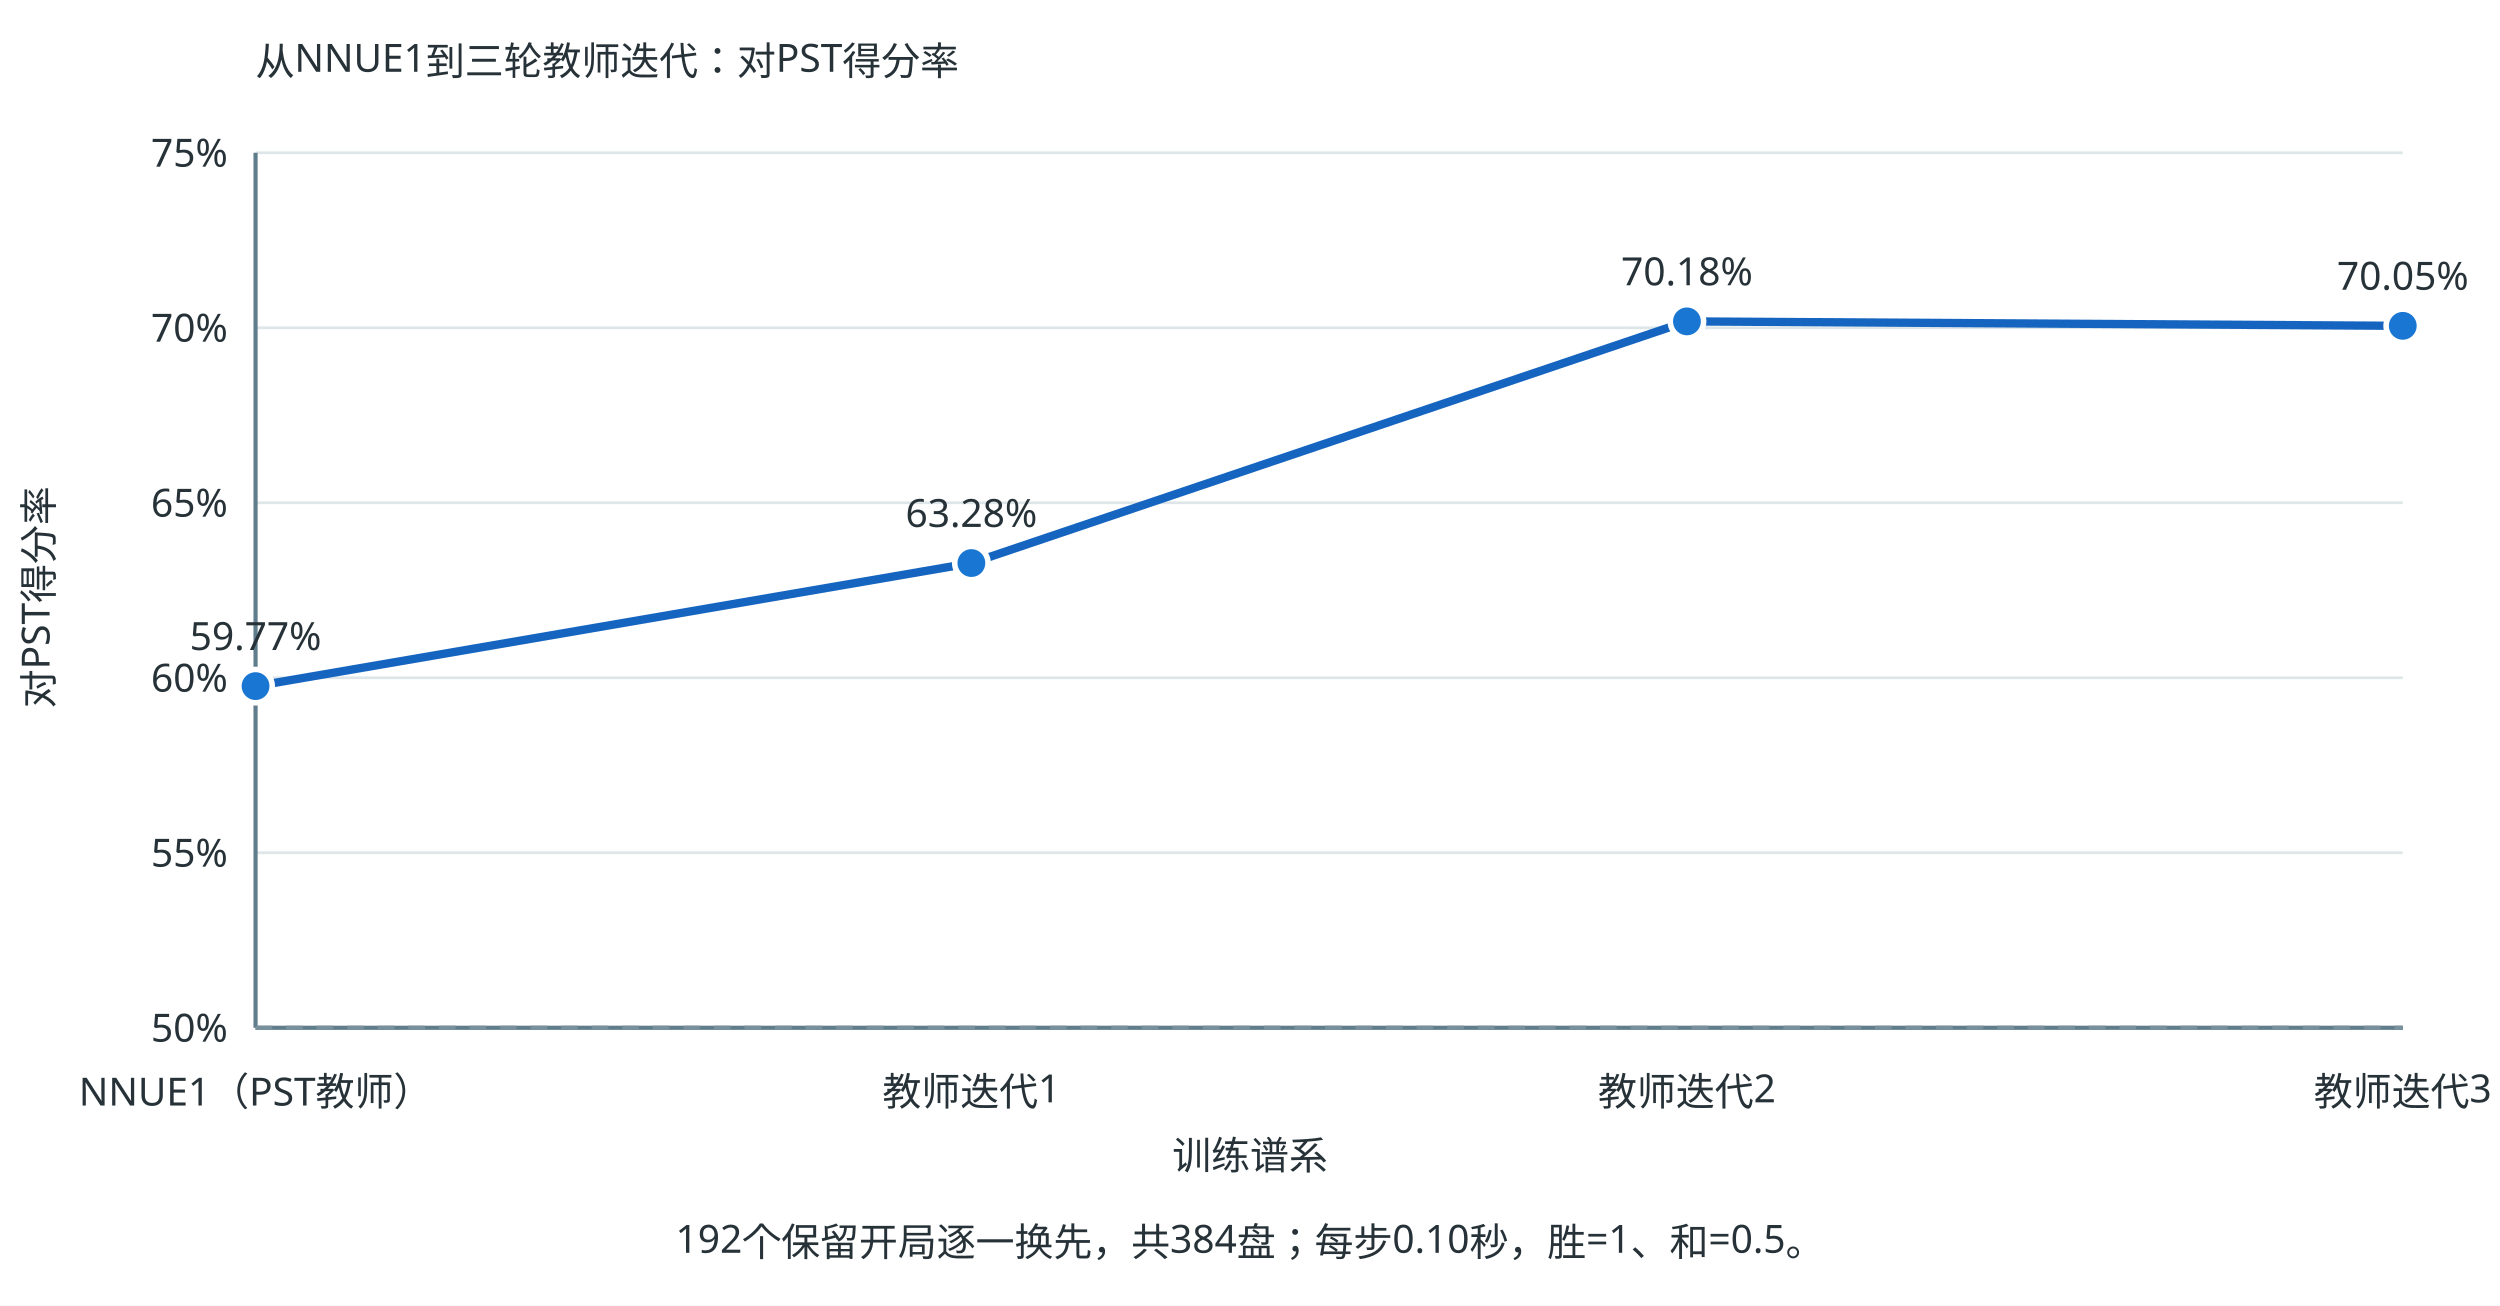
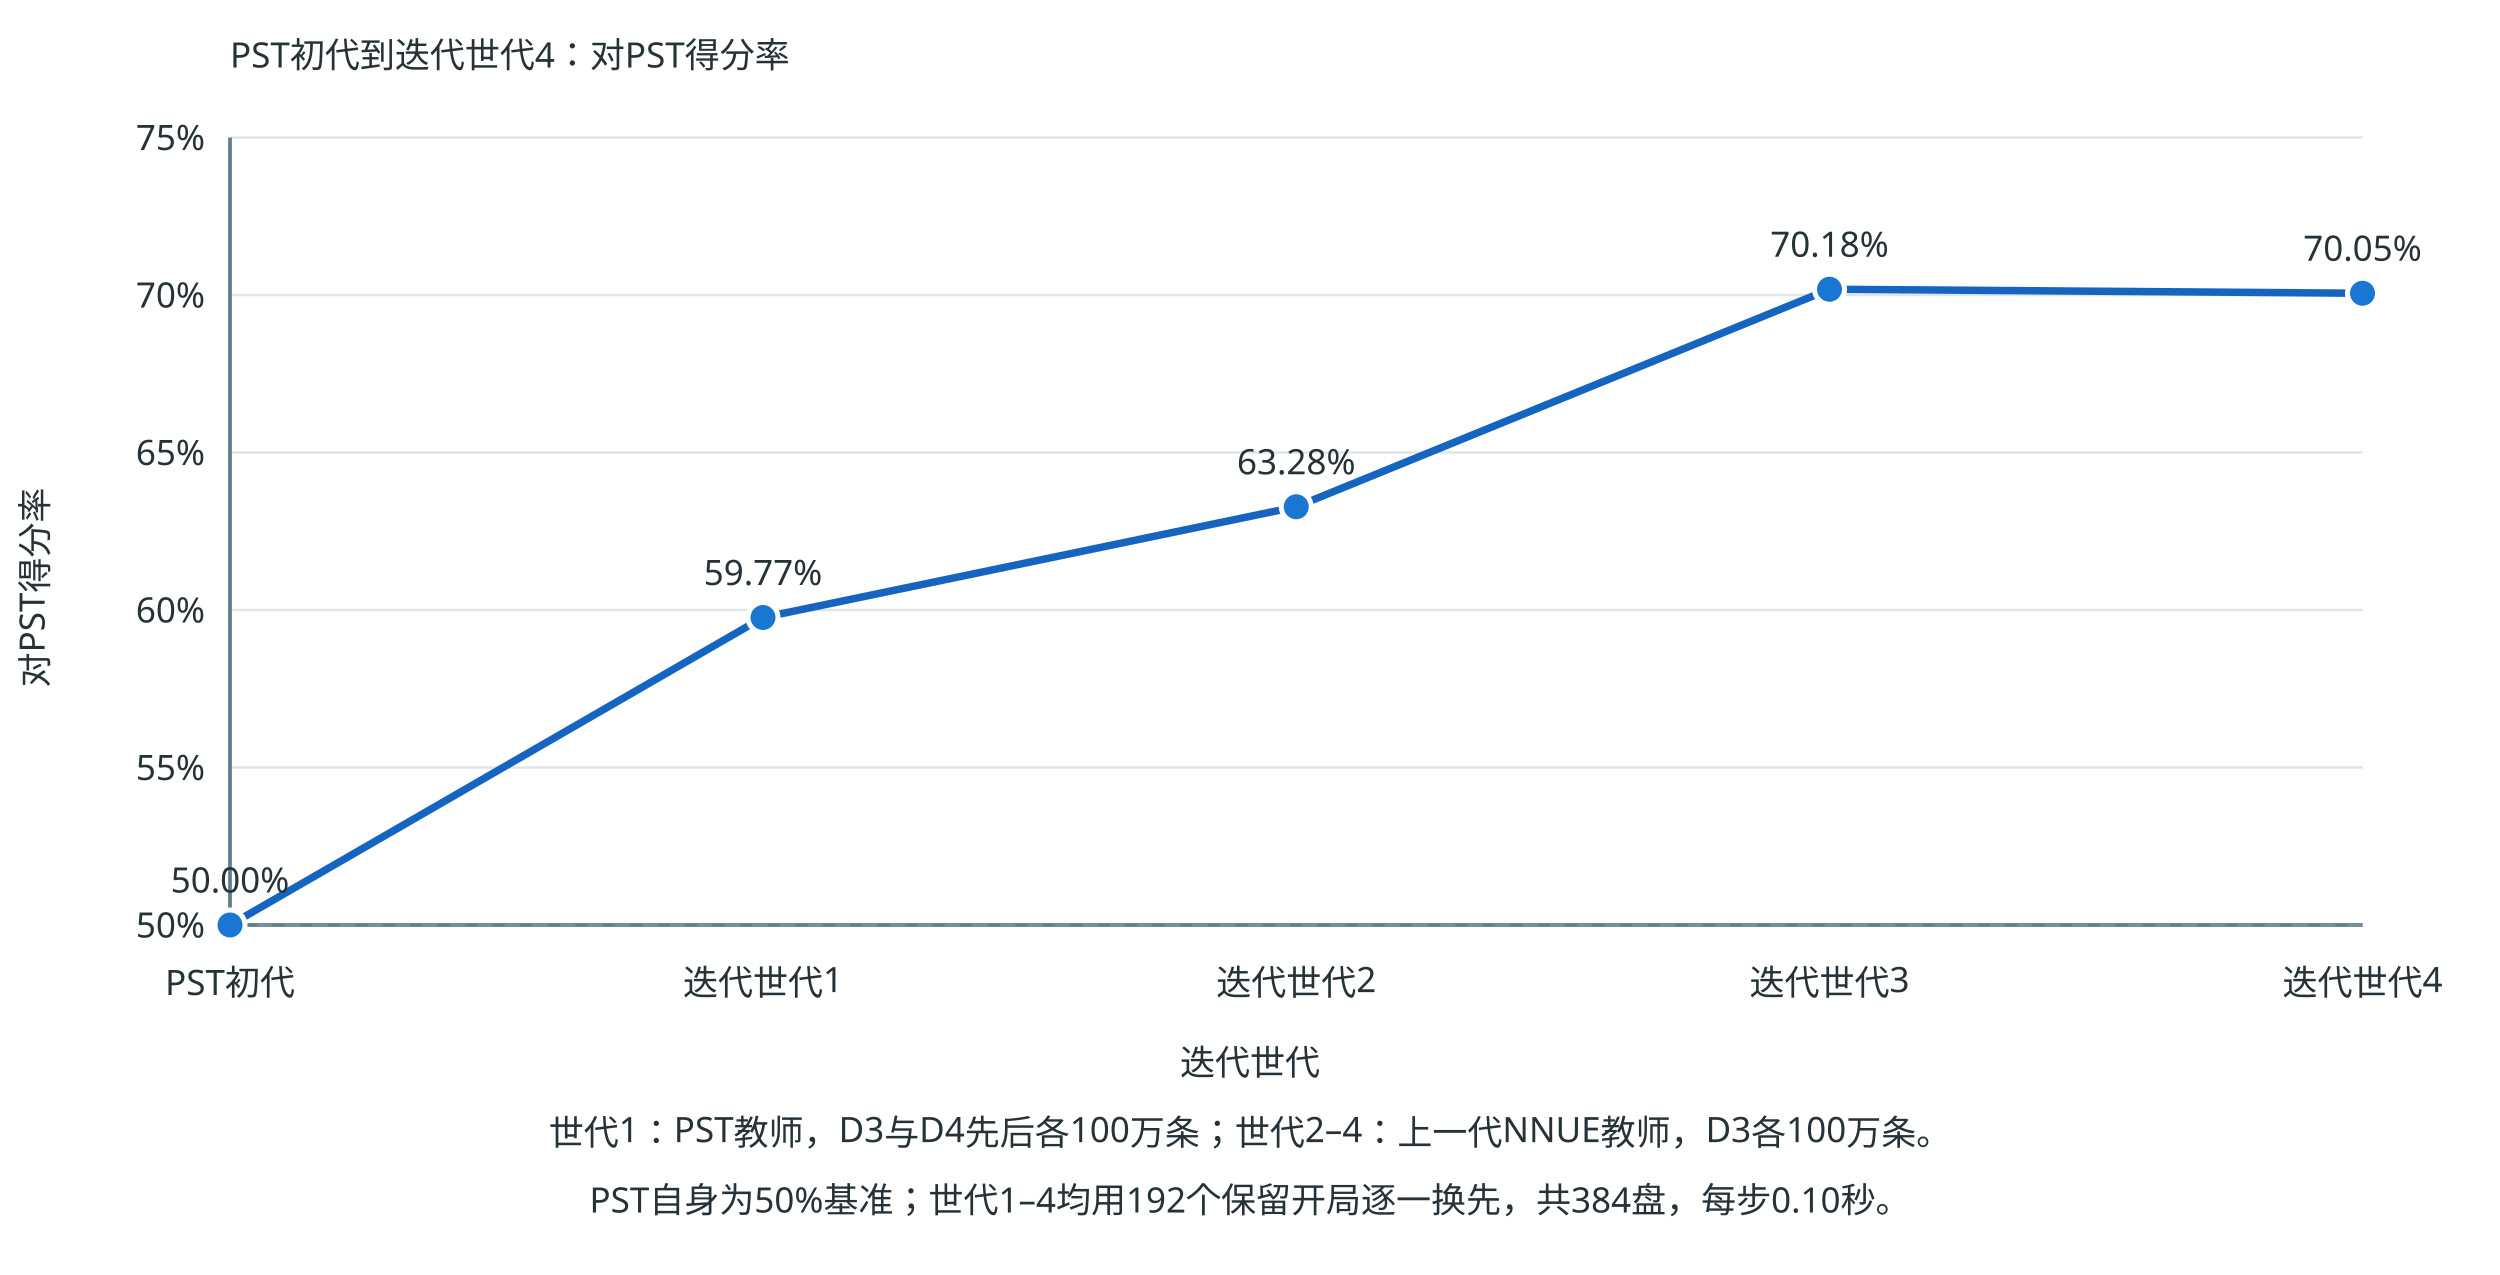
- <svg xmlns="http://www.w3.org/2000/svg" width="900" height="470" viewBox="0 0 900 470">
+ <svg xmlns="http://www.w3.org/2000/svg" width="1000" height="510" viewBox="0 0 1000 510">
  <style>text{font:14px system-ui,sans-serif;fill:#263238} .grid{stroke:#dfe6e9;stroke-width:1} .axis{stroke:#607d8b;stroke-width:1.5} .series{fill:none;stroke:#1565c0;stroke-width:3} .point{fill:#1976d2;stroke:white;stroke-width:2} .baseline{stroke:#78909c;stroke-width:1.5;stroke-dasharray:6 5}</style>
  <rect width="100%" height="100%" fill="white" />
-   <text x="92" y="27" font-size="20" font-weight="600">从NNUE1到三轮教师迭代：对PST得分率</text>
-   <line x1="92" y1="370.0" x2="865" y2="370.0" class="grid" />
+   <text x="92" y="27" font-size="20" font-weight="600">PST初代到迭代世代4：对PST得分率</text>
+   <line x1="92" y1="370.0" x2="945" y2="370.0" class="grid" />
  <text x="82" y="375.0" text-anchor="end">50%</text>
-   <line x1="92" y1="307.0" x2="865" y2="307.0" class="grid" />
+   <line x1="92" y1="307.0" x2="945" y2="307.0" class="grid" />
  <text x="82" y="312.0" text-anchor="end">55%</text>
-   <line x1="92" y1="244.0" x2="865" y2="244.0" class="grid" />
+   <line x1="92" y1="244.0" x2="945" y2="244.0" class="grid" />
  <text x="82" y="249.0" text-anchor="end">60%</text>
-   <line x1="92" y1="181.0" x2="865" y2="181.0" class="grid" />
+   <line x1="92" y1="181.0" x2="945" y2="181.0" class="grid" />
  <text x="82" y="186.0" text-anchor="end">65%</text>
-   <line x1="92" y1="118.0" x2="865" y2="118.0" class="grid" />
+   <line x1="92" y1="118.0" x2="945" y2="118.0" class="grid" />
  <text x="82" y="123.0" text-anchor="end">70%</text>
-   <line x1="92" y1="55.0" x2="865" y2="55.0" class="grid" />
+   <line x1="92" y1="55.0" x2="945" y2="55.0" class="grid" />
  <text x="82" y="60.0" text-anchor="end">75%</text>
  <line x1="92" y1="55" x2="92" y2="370" class="axis" />
-   <line x1="92" y1="370" x2="865" y2="370" class="axis" />
-   <line x1="92" y1="370.0" x2="865" y2="370.0" class="baseline" />
-   <polyline points="92.0,247.0 349.7,202.7 607.3,115.7 865.0,117.3" class="series" />
-   <circle cx="92.0" cy="247.0" r="6" class="point" />
-   <text x="92.0" y="234.0" text-anchor="middle">59.77%</text>
-   <text x="92.0" y="398" text-anchor="middle">NNUE1（PST教师）</text>
-   <circle cx="349.7" cy="202.7" r="6" class="point" />
-   <text x="349.7" y="189.7" text-anchor="middle">63.28%</text>
-   <text x="349.7" y="398" text-anchor="middle">教师迭代1</text>
-   <circle cx="607.3" cy="115.7" r="6" class="point" />
-   <text x="607.3" y="102.7" text-anchor="middle">70.18%</text>
-   <text x="607.3" y="398" text-anchor="middle">教师迭代2</text>
-   <circle cx="865.0" cy="117.3" r="6" class="point" />
-   <text x="865.0" y="104.3" text-anchor="middle">70.05%</text>
-   <text x="865.0" y="398" text-anchor="middle">教师迭代3</text>
-   <text x="450.0" y="421" text-anchor="middle">训练谱系</text>
-   <text x="19" y="215.0" transform="rotate(-90 19 215.0)" text-anchor="middle">对PST得分率</text>
-   <text x="450.0" y="451" text-anchor="middle" fill="#546e7a">192个保留开局逐一换先，共384盘；每步0.10秒，胜=1、和=0.5。</text>
+   <line x1="92" y1="370" x2="945" y2="370" class="axis" />
+   <line x1="92" y1="370.0" x2="945" y2="370.0" class="baseline" />
+   <polyline points="92.0,370.0 305.2,247.0 518.5,202.7 731.8,115.7 945.0,117.3" class="series" />
+   <circle cx="92.0" cy="370.0" r="6" class="point" />
+   <text x="92.0" y="357.0" text-anchor="middle">50.00%</text>
+   <text x="92.0" y="398" text-anchor="middle">PST初代</text>
+   <circle cx="305.2" cy="247.0" r="6" class="point" />
+   <text x="305.2" y="234.0" text-anchor="middle">59.77%</text>
+   <text x="305.2" y="398" text-anchor="middle">迭代世代1</text>
+   <circle cx="518.5" cy="202.7" r="6" class="point" />
+   <text x="518.5" y="189.7" text-anchor="middle">63.28%</text>
+   <text x="518.5" y="398" text-anchor="middle">迭代世代2</text>
+   <circle cx="731.8" cy="115.7" r="6" class="point" />
+   <text x="731.8" y="102.7" text-anchor="middle">70.18%</text>
+   <text x="731.8" y="398" text-anchor="middle">迭代世代3</text>
+   <circle cx="945.0" cy="117.3" r="6" class="point" />
+   <text x="945.0" y="104.3" text-anchor="middle">70.05%</text>
+   <text x="945.0" y="398" text-anchor="middle">迭代世代4</text>
+   <text x="500.0" y="430" text-anchor="middle">迭代世代</text>
+   <text x="19" y="235.0" transform="rotate(-90 19 235.0)" text-anchor="middle">对PST得分率</text>
+   <text x="500.0" y="458" text-anchor="middle" fill="#455a64">世代1：PST教师，D3与D4先后各100万条；世代2–4：上一代NNUE教师，D3各100万条。</text>
+   <text x="500.0" y="485" text-anchor="middle" fill="#546e7a">PST自身为50%基准；世代1–4均用192个保留开局逐一换先，共384盘，每步0.10秒。</text>
</svg>
